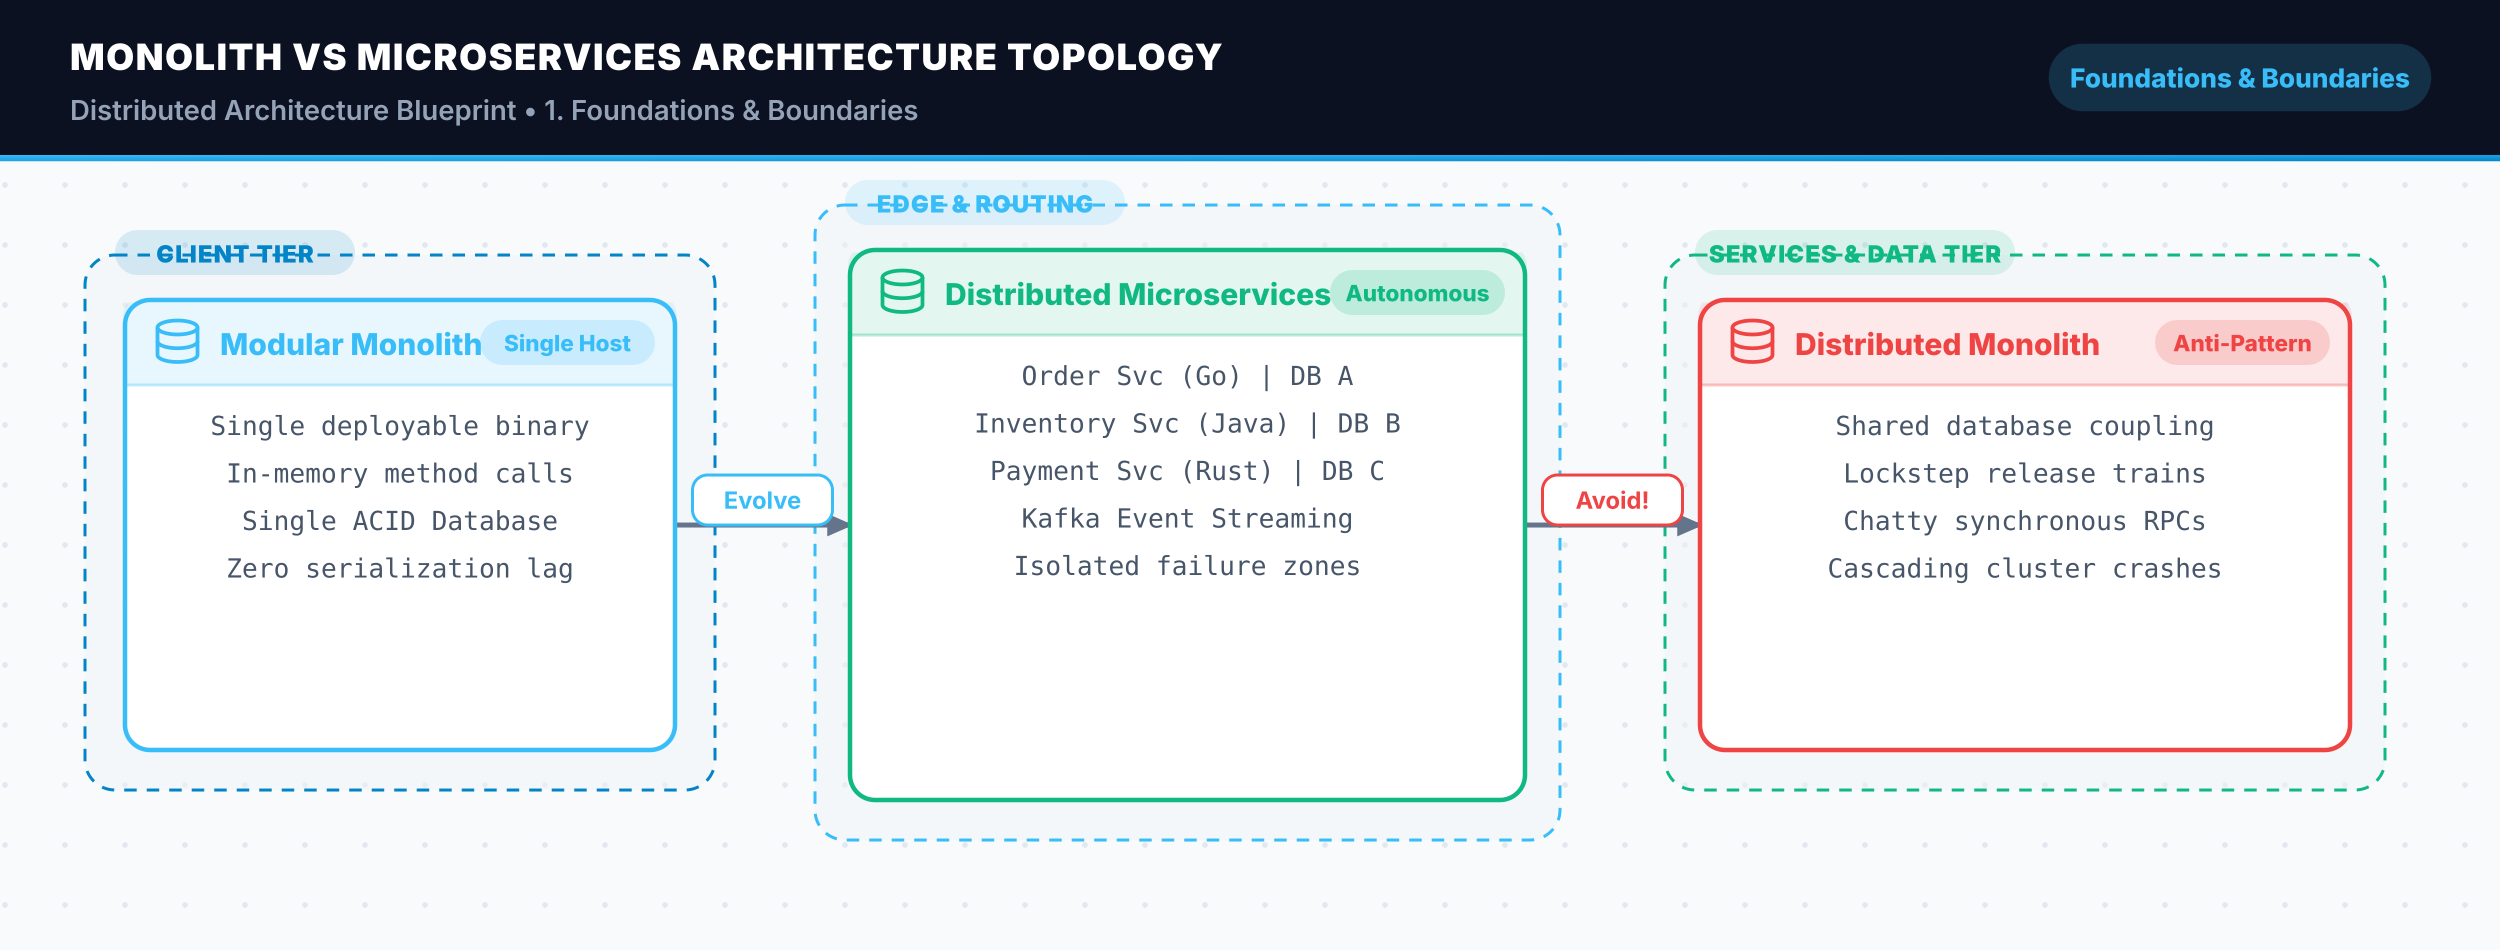
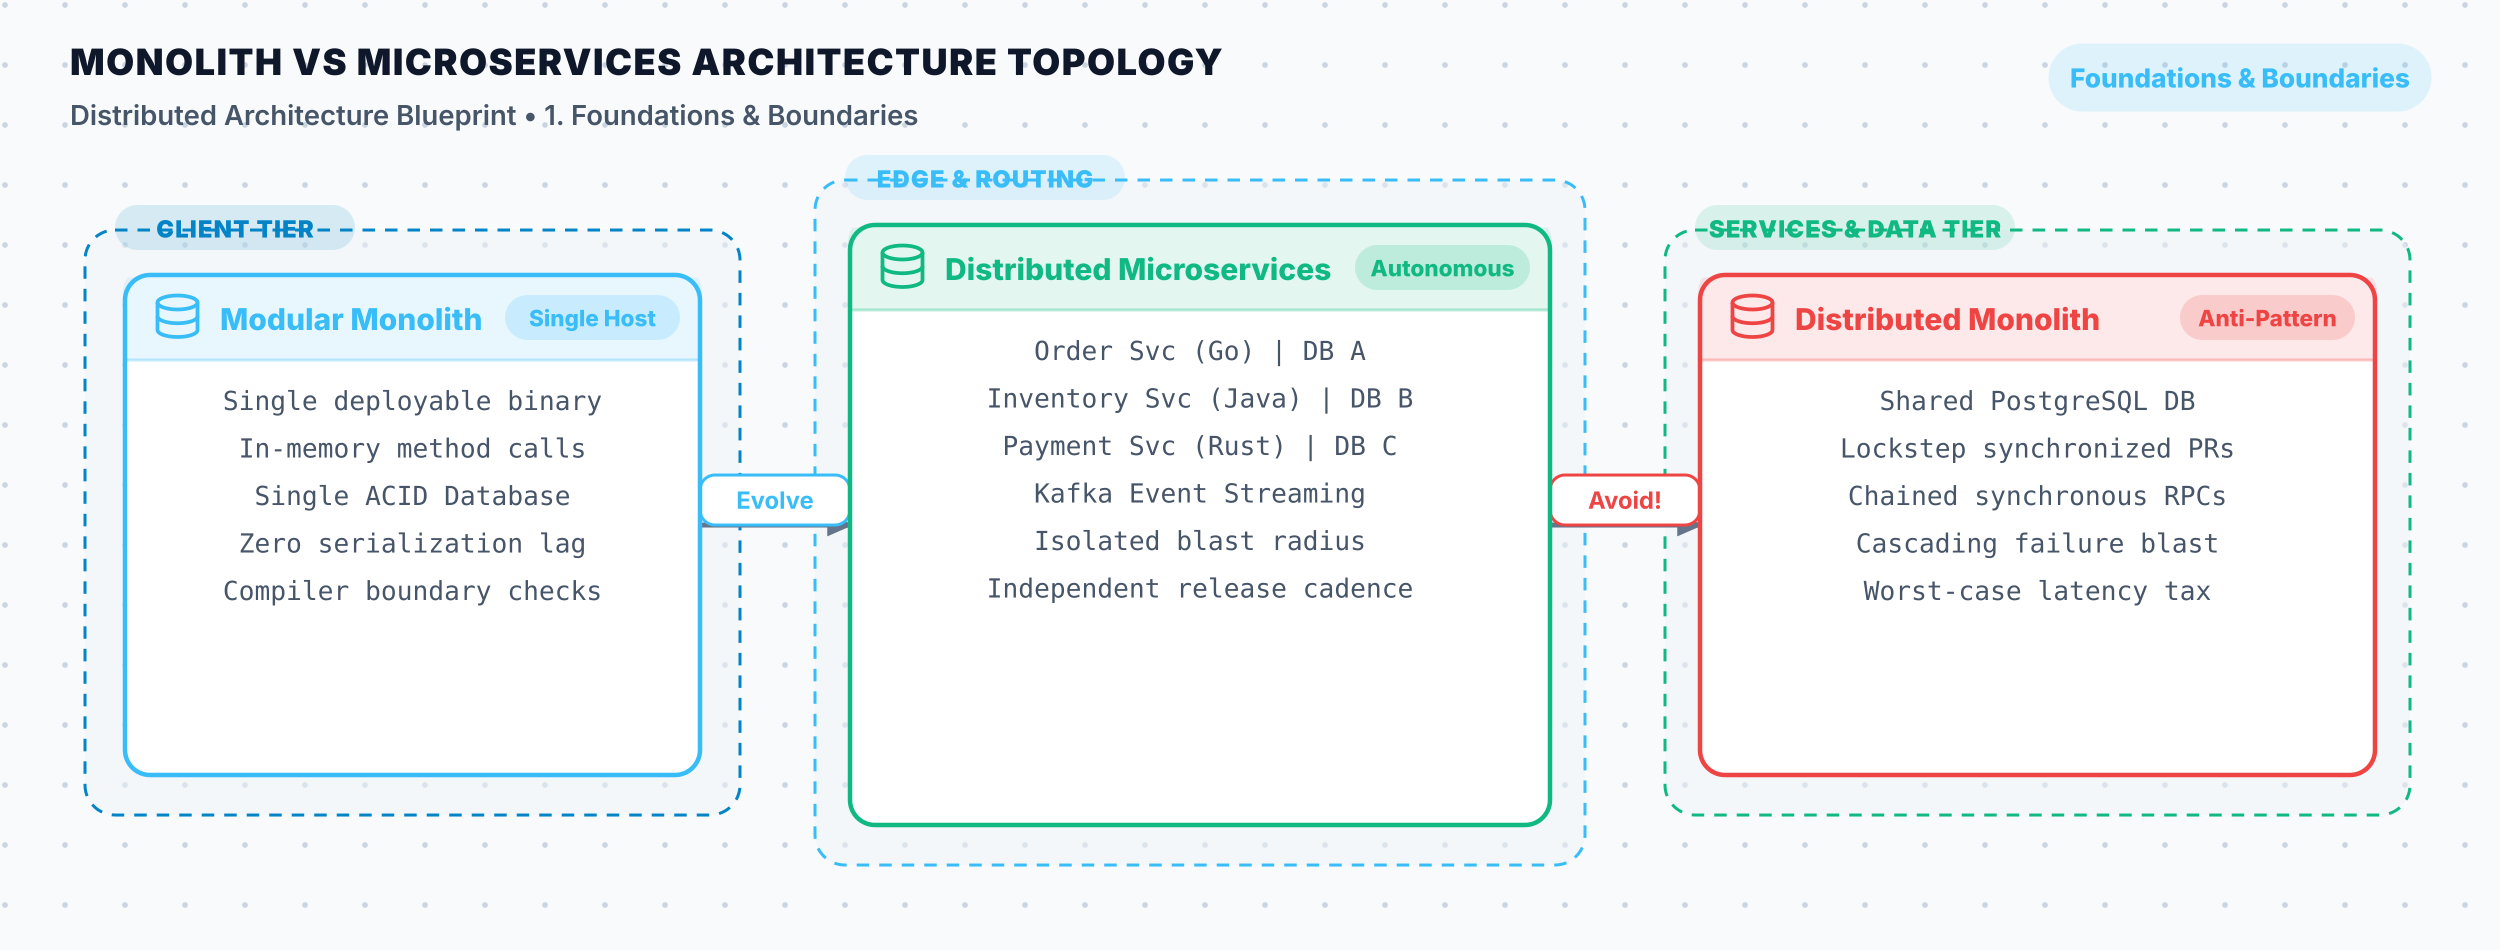
<svg xmlns="http://www.w3.org/2000/svg" viewBox="0 0 1000 380" width="1000" height="380">
  <defs>
    <style>
      .bg { fill: #f8fafc; }
-       .grid-dot { fill: #e2e8f0; }
-       .header-bg { fill: #0b1120; }
-       .header-title { fill: #ffffff; }
-       .header-sub { fill: #94a3b8; }
+       .grid-dot { fill: #cbd5e1; }
+       .header-title { fill: #0f172a; }
+       .header-sub { fill: #475569; }
      .card-bg { fill: #ffffff; }
      .text-muted { fill: #475569; }
      .arrow-line { stroke: #64748b; stroke-width: 2; fill: none; stroke-linecap: round; stroke-linejoin: round; }
      .arrow-dash { stroke: #94a3b8; stroke-width: 2; stroke-dasharray: 5,4; fill: none; stroke-linecap: round; }
      .arrow-head { fill: #64748b; }
      .pill-bg { fill: #ffffff; }
      .tier-bg { fill: rgba(241, 245, 249, 0.45); }

      @media (prefers-color-scheme: dark) {
        .bg { fill: #070b14; }
        .grid-dot { fill: #1e293b; }
-         .header-bg { fill: #030712; }
+         .header-title { fill: #f8fafc; }
+         .header-sub { fill: #94a3b8; }
        .card-bg { fill: #0f172a; }
        .text-muted { fill: #94a3b8; }
        .arrow-line { stroke: #94a3b8; }
        .arrow-dash { stroke: #64748b; }
        .arrow-head { fill: #94a3b8; }
        .pill-bg { fill: #0f172a; }
        .tier-bg { fill: rgba(15, 23, 42, 0.35); }
      }
    </style>
    <pattern id="grid" width="24" height="24" patternUnits="userSpaceOnUse">
      <circle cx="2" cy="2" r="1.15" class="grid-dot" />
    </pattern>
    <linearGradient id="headerGrad" x1="0%" y1="0%" x2="100%" y2="100%">
      <stop offset="0%" stop-color="#38bdf8" />
      <stop offset="100%" stop-color="#0284c7" />
    </linearGradient>
    <marker id="arrow" viewBox="0 0 10 10" refX="7" refY="5" markerWidth="6.5" markerHeight="6.5" orient="auto-start-reverse">
      <path d="M 0 1.5 L 8 5 L 0 8.5 z" class="arrow-head" />
    </marker>
  </defs>
  <rect width="1000" height="380" class="bg" />
  <rect width="1000" height="380" fill="url(#grid)" />
-   <rect x="0" y="0" width="1000" height="64" class="header-bg" />
-   <rect x="0" y="62" width="1000" height="2.5" fill="url(#headerGrad)" />
-   <text x="28" y="28" font-family="-apple-system, BlinkMacSystemFont, sans-serif" font-size="14.5" font-weight="900" class="header-title" letter-spacing="0.04em">MONOLITH VS MICROSERVICES ARCHITECTURE TOPOLOGY</text>
-   <text x="28" y="48" font-family="-apple-system, BlinkMacSystemFont, sans-serif" font-size="11" font-weight="600" class="header-sub">Distributed Architecture Blueprint • 1. Foundations &amp; Boundaries</text>
-   <rect x="820" y="18" width="152" height="26" rx="13" fill="#38bdf8" opacity="0.18" stroke="#38bdf8" stroke-width="1" />
+   <text x="28" y="30" font-family="-apple-system, BlinkMacSystemFont, sans-serif" font-size="14.5" font-weight="900" class="header-title" letter-spacing="0.04em">MONOLITH VS MICROSERVICES ARCHITECTURE TOPOLOGY</text>
+   <text x="28" y="50" font-family="-apple-system, BlinkMacSystemFont, sans-serif" font-size="11" font-weight="600" class="header-sub">Distributed Architecture Blueprint • 1. Foundations &amp; Boundaries</text>
+   <rect x="820" y="18" width="152" height="26" rx="13" fill="#38bdf8" opacity="0.14" stroke="#38bdf8" stroke-width="1.2" />
  <text x="896" y="35" text-anchor="middle" font-family="-apple-system, BlinkMacSystemFont, sans-serif" font-size="10.5" font-weight="800" fill="#38bdf8">Foundations &amp; Boundaries</text>
  <g class="tier-group">
-     <rect x="34" y="102" width="252" height="214" rx="12" class="tier-bg" stroke="#0284c7" stroke-width="1.2" stroke-dasharray="5,4" />
-     <rect x="46" y="92" width="96" height="18" rx="9" fill="#0284c7" opacity="0.14" />
-     <text x="94" y="105" text-anchor="middle" font-family="-apple-system, BlinkMacSystemFont, sans-serif" font-size="9.5" font-weight="850" fill="#0284c7" letter-spacing="0.05em">CLIENT TIER</text>
+     <rect x="34" y="92" width="262" height="234" rx="12" class="tier-bg" stroke="#0284c7" stroke-width="1.2" stroke-dasharray="5,4" />
+     <rect x="46" y="82" width="96" height="18" rx="9" fill="#0284c7" opacity="0.14" />
+     <text x="94" y="95" text-anchor="middle" font-family="-apple-system, BlinkMacSystemFont, sans-serif" font-size="9.5" font-weight="850" fill="#0284c7" letter-spacing="0.05em">CLIENT TIER</text>
  </g>
  <g class="tier-group">
-     <rect x="326" y="82" width="298" height="254" rx="12" class="tier-bg" stroke="#38bdf8" stroke-width="1.2" stroke-dasharray="5,4" />
-     <rect x="338" y="72" width="112" height="18" rx="9" fill="#38bdf8" opacity="0.14" />
-     <text x="394" y="85" text-anchor="middle" font-family="-apple-system, BlinkMacSystemFont, sans-serif" font-size="9.5" font-weight="850" fill="#38bdf8" letter-spacing="0.05em">EDGE &amp; ROUTING</text>
+     <rect x="326" y="72" width="308" height="274" rx="12" class="tier-bg" stroke="#38bdf8" stroke-width="1.2" stroke-dasharray="5,4" />
+     <rect x="338" y="62" width="112" height="18" rx="9" fill="#38bdf8" opacity="0.14" />
+     <text x="394" y="75" text-anchor="middle" font-family="-apple-system, BlinkMacSystemFont, sans-serif" font-size="9.5" font-weight="850" fill="#38bdf8" letter-spacing="0.05em">EDGE &amp; ROUTING</text>
  </g>
  <g class="tier-group">
-     <rect x="666" y="102" width="288" height="214" rx="12" class="tier-bg" stroke="#10b981" stroke-width="1.2" stroke-dasharray="5,4" />
-     <rect x="678" y="92" width="128" height="18" rx="9" fill="#10b981" opacity="0.14" />
-     <text x="742" y="105" text-anchor="middle" font-family="-apple-system, BlinkMacSystemFont, sans-serif" font-size="9.5" font-weight="850" fill="#10b981" letter-spacing="0.05em">SERVICES &amp; DATA TIER</text>
+     <rect x="666" y="92" width="298" height="234" rx="12" class="tier-bg" stroke="#10b981" stroke-width="1.2" stroke-dasharray="5,4" />
+     <rect x="678" y="82" width="128" height="18" rx="9" fill="#10b981" opacity="0.14" />
+     <text x="742" y="95" text-anchor="middle" font-family="-apple-system, BlinkMacSystemFont, sans-serif" font-size="9.5" font-weight="850" fill="#10b981" letter-spacing="0.05em">SERVICES &amp; DATA TIER</text>
  </g>
  <g id="conn-0">
-     <path d="M 270 210 L 340 210" class="arrow-line" stroke="#38bdf8" marker-end="url(#arrow)" />
-     <rect x="277" y="190" width="56" height="20" rx="6" class="pill-bg" stroke="#38bdf8" stroke-width="1.2" />
-     <text x="305" y="203.5" text-anchor="middle" font-family="-apple-system, BlinkMacSystemFont, sans-serif" font-size="9.5" font-weight="750" fill="#38bdf8">Evolve</text>
+     <path d="M 280 210 L 340 210" class="arrow-line" stroke="#38bdf8" marker-end="url(#arrow)" />
+     <rect x="280" y="190" width="60" height="20" rx="6" class="pill-bg" stroke="#38bdf8" stroke-width="1.2" />
+     <text x="310" y="203.5" text-anchor="middle" font-family="-apple-system, BlinkMacSystemFont, sans-serif" font-size="9.5" font-weight="750" fill="#38bdf8">Evolve</text>
  </g>
  <g id="conn-1">
-     <path d="M 610 210 L 680 210" class="arrow-line" stroke="#ef4444" marker-end="url(#arrow)" />
-     <rect x="617" y="190" width="56" height="20" rx="6" class="pill-bg" stroke="#ef4444" stroke-width="1.2" />
-     <text x="645" y="203.5" text-anchor="middle" font-family="-apple-system, BlinkMacSystemFont, sans-serif" font-size="9.5" font-weight="750" fill="#ef4444">Avoid!</text>
+     <path d="M 620 210 L 680 210" class="arrow-line" stroke="#ef4444" marker-end="url(#arrow)" />
+     <rect x="620" y="190" width="60" height="20" rx="6" class="pill-bg" stroke="#ef4444" stroke-width="1.2" />
+     <text x="650" y="203.5" text-anchor="middle" font-family="-apple-system, BlinkMacSystemFont, sans-serif" font-size="9.5" font-weight="750" fill="#ef4444">Avoid!</text>
  </g>
  <g id="node-0" class="node-card">
-     <rect x="50" y="120" width="220" height="180" rx="10" class="card-bg" stroke="#38bdf8" stroke-width="1.8" />
-     <path d="M 51 121 L 269 121 A 9 9 0 0 1 270 130 L 270 154 L 50 154 L 50 130 A 9 9 0 0 1 51 121 Z" fill="#38bdf8" opacity="0.12" />
-     <line x1="50" y1="154" x2="270" y2="154" stroke="#38bdf8" stroke-width="1.2" opacity="0.3" />
-     <g transform="translate(62, 127.5)">
+     <rect x="50" y="110" width="230" height="200" rx="10" class="card-bg" stroke="#38bdf8" stroke-width="1.8" />
+     <path d="M 51 111 L 279 111 A 9 9 0 0 1 280 120 L 280 144 L 50 144 L 50 120 A 9 9 0 0 1 51 111 Z" fill="#38bdf8" opacity="0.12" />
+     <line x1="50" y1="144" x2="280" y2="144" stroke="#38bdf8" stroke-width="1.2" opacity="0.3" />
+     <g transform="translate(62, 117.5)">
      <ellipse cx="9" cy="3.5" rx="8" ry="2.8" fill="none" stroke="#38bdf8" stroke-width="1.5" />
      <path d="M 1 3.5 v 5.5 a 8 2.8 0 0 0 16 0 v -5.5" fill="none" stroke="#38bdf8" stroke-width="1.5" />
      <path d="M 1 9 v 5.5 a 8 2.8 0 0 0 16 0 v -5.5" fill="none" stroke="#38bdf8" stroke-width="1.5" />
    </g>
-     <text x="88" y="142" font-family="-apple-system, BlinkMacSystemFont, sans-serif" font-size="12" font-weight="800" fill="#38bdf8">Modular Monolith</text>
-     <rect x="192" y="128" width="70" height="18" rx="9" fill="#38bdf8" opacity="0.18" />
-     <text x="227" y="140.5" text-anchor="middle" font-family="-apple-system, BlinkMacSystemFont, sans-serif" font-size="9" font-weight="800" fill="#38bdf8">Single Host</text>
-     <text x="160" y="174" text-anchor="middle" font-family="ui-monospace, SFMono-Regular, Menlo, Monaco, Consolas, monospace" font-size="10.5" class="text-muted">Single deployable binary</text>
-     <text x="160" y="193" text-anchor="middle" font-family="ui-monospace, SFMono-Regular, Menlo, Monaco, Consolas, monospace" font-size="10.5" class="text-muted">In-memory method calls</text>
-     <text x="160" y="212" text-anchor="middle" font-family="ui-monospace, SFMono-Regular, Menlo, Monaco, Consolas, monospace" font-size="10.5" class="text-muted">Single ACID Database</text>
-     <text x="160" y="231" text-anchor="middle" font-family="ui-monospace, SFMono-Regular, Menlo, Monaco, Consolas, monospace" font-size="10.5" class="text-muted">Zero serialization lag</text>
+     <text x="88" y="132" font-family="-apple-system, BlinkMacSystemFont, sans-serif" font-size="12" font-weight="800" fill="#38bdf8">Modular Monolith</text>
+     <rect x="202" y="118" width="70" height="18" rx="9" fill="#38bdf8" opacity="0.18" />
+     <text x="237" y="130.5" text-anchor="middle" font-family="-apple-system, BlinkMacSystemFont, sans-serif" font-size="9" font-weight="800" fill="#38bdf8">Single Host</text>
+     <text x="165" y="164" text-anchor="middle" font-family="ui-monospace, SFMono-Regular, Menlo, Monaco, Consolas, monospace" font-size="10.5" class="text-muted">Single deployable binary</text>
+     <text x="165" y="183" text-anchor="middle" font-family="ui-monospace, SFMono-Regular, Menlo, Monaco, Consolas, monospace" font-size="10.5" class="text-muted">In-memory method calls</text>
+     <text x="165" y="202" text-anchor="middle" font-family="ui-monospace, SFMono-Regular, Menlo, Monaco, Consolas, monospace" font-size="10.5" class="text-muted">Single ACID Database</text>
+     <text x="165" y="221" text-anchor="middle" font-family="ui-monospace, SFMono-Regular, Menlo, Monaco, Consolas, monospace" font-size="10.5" class="text-muted">Zero serialization lag</text>
+     <text x="165" y="240" text-anchor="middle" font-family="ui-monospace, SFMono-Regular, Menlo, Monaco, Consolas, monospace" font-size="10.5" class="text-muted">Compiler boundary checks</text>
  </g>
  <g id="node-1" class="node-card">
-     <rect x="340" y="100" width="270" height="220" rx="10" class="card-bg" stroke="#10b981" stroke-width="1.8" />
-     <path d="M 341 101 L 609 101 A 9 9 0 0 1 610 110 L 610 134 L 340 134 L 340 110 A 9 9 0 0 1 341 101 Z" fill="#10b981" opacity="0.12" />
-     <line x1="340" y1="134" x2="610" y2="134" stroke="#10b981" stroke-width="1.2" opacity="0.3" />
-     <g transform="translate(352, 107.5)">
+     <rect x="340" y="90" width="280" height="240" rx="10" class="card-bg" stroke="#10b981" stroke-width="1.8" />
+     <path d="M 341 91 L 619 91 A 9 9 0 0 1 620 100 L 620 124 L 340 124 L 340 100 A 9 9 0 0 1 341 91 Z" fill="#10b981" opacity="0.12" />
+     <line x1="340" y1="124" x2="620" y2="124" stroke="#10b981" stroke-width="1.2" opacity="0.3" />
+     <g transform="translate(352, 97.5)">
      <ellipse cx="9" cy="3.5" rx="8" ry="2.8" fill="none" stroke="#10b981" stroke-width="1.5" />
      <path d="M 1 3.5 v 5.5 a 8 2.8 0 0 0 16 0 v -5.5" fill="none" stroke="#10b981" stroke-width="1.5" />
      <path d="M 1 9 v 5.5 a 8 2.8 0 0 0 16 0 v -5.5" fill="none" stroke="#10b981" stroke-width="1.5" />
    </g>
-     <text x="378" y="122" font-family="-apple-system, BlinkMacSystemFont, sans-serif" font-size="12" font-weight="800" fill="#10b981">Distributed Microservices</text>
-     <rect x="532" y="108" width="70" height="18" rx="9" fill="#10b981" opacity="0.18" />
-     <text x="567" y="120.5" text-anchor="middle" font-family="-apple-system, BlinkMacSystemFont, sans-serif" font-size="9" font-weight="800" fill="#10b981">Autonomous</text>
-     <text x="475" y="154" text-anchor="middle" font-family="ui-monospace, SFMono-Regular, Menlo, Monaco, Consolas, monospace" font-size="10.5" class="text-muted">Order Svc (Go) | DB A</text>
-     <text x="475" y="173" text-anchor="middle" font-family="ui-monospace, SFMono-Regular, Menlo, Monaco, Consolas, monospace" font-size="10.5" class="text-muted">Inventory Svc (Java) | DB B</text>
-     <text x="475" y="192" text-anchor="middle" font-family="ui-monospace, SFMono-Regular, Menlo, Monaco, Consolas, monospace" font-size="10.5" class="text-muted">Payment Svc (Rust) | DB C</text>
-     <text x="475" y="211" text-anchor="middle" font-family="ui-monospace, SFMono-Regular, Menlo, Monaco, Consolas, monospace" font-size="10.5" class="text-muted">Kafka Event Streaming</text>
-     <text x="475" y="230" text-anchor="middle" font-family="ui-monospace, SFMono-Regular, Menlo, Monaco, Consolas, monospace" font-size="10.5" class="text-muted">Isolated failure zones</text>
+     <text x="378" y="112" font-family="-apple-system, BlinkMacSystemFont, sans-serif" font-size="12" font-weight="800" fill="#10b981">Distributed Microservices</text>
+     <rect x="542" y="98" width="70" height="18" rx="9" fill="#10b981" opacity="0.18" />
+     <text x="577" y="110.5" text-anchor="middle" font-family="-apple-system, BlinkMacSystemFont, sans-serif" font-size="9" font-weight="800" fill="#10b981">Autonomous</text>
+     <text x="480" y="144" text-anchor="middle" font-family="ui-monospace, SFMono-Regular, Menlo, Monaco, Consolas, monospace" font-size="10.5" class="text-muted">Order Svc (Go) | DB A</text>
+     <text x="480" y="163" text-anchor="middle" font-family="ui-monospace, SFMono-Regular, Menlo, Monaco, Consolas, monospace" font-size="10.5" class="text-muted">Inventory Svc (Java) | DB B</text>
+     <text x="480" y="182" text-anchor="middle" font-family="ui-monospace, SFMono-Regular, Menlo, Monaco, Consolas, monospace" font-size="10.5" class="text-muted">Payment Svc (Rust) | DB C</text>
+     <text x="480" y="201" text-anchor="middle" font-family="ui-monospace, SFMono-Regular, Menlo, Monaco, Consolas, monospace" font-size="10.5" class="text-muted">Kafka Event Streaming</text>
+     <text x="480" y="220" text-anchor="middle" font-family="ui-monospace, SFMono-Regular, Menlo, Monaco, Consolas, monospace" font-size="10.5" class="text-muted">Isolated blast radius</text>
+     <text x="480" y="239" text-anchor="middle" font-family="ui-monospace, SFMono-Regular, Menlo, Monaco, Consolas, monospace" font-size="10.5" class="text-muted">Independent release cadence</text>
  </g>
  <g id="node-2" class="node-card">
-     <rect x="680" y="120" width="260" height="180" rx="10" class="card-bg" stroke="#ef4444" stroke-width="1.8" />
-     <path d="M 681 121 L 939 121 A 9 9 0 0 1 940 130 L 940 154 L 680 154 L 680 130 A 9 9 0 0 1 681 121 Z" fill="#ef4444" opacity="0.12" />
-     <line x1="680" y1="154" x2="940" y2="154" stroke="#ef4444" stroke-width="1.2" opacity="0.3" />
-     <g transform="translate(692, 127.5)">
+     <rect x="680" y="110" width="270" height="200" rx="10" class="card-bg" stroke="#ef4444" stroke-width="1.8" />
+     <path d="M 681 111 L 949 111 A 9 9 0 0 1 950 120 L 950 144 L 680 144 L 680 120 A 9 9 0 0 1 681 111 Z" fill="#ef4444" opacity="0.12" />
+     <line x1="680" y1="144" x2="950" y2="144" stroke="#ef4444" stroke-width="1.2" opacity="0.3" />
+     <g transform="translate(692, 117.5)">
      <ellipse cx="9" cy="3.5" rx="8" ry="2.8" fill="none" stroke="#ef4444" stroke-width="1.5" />
      <path d="M 1 3.5 v 5.5 a 8 2.8 0 0 0 16 0 v -5.5" fill="none" stroke="#ef4444" stroke-width="1.5" />
      <path d="M 1 9 v 5.5 a 8 2.8 0 0 0 16 0 v -5.5" fill="none" stroke="#ef4444" stroke-width="1.5" />
    </g>
-     <text x="718" y="142" font-family="-apple-system, BlinkMacSystemFont, sans-serif" font-size="12" font-weight="800" fill="#ef4444">Distributed Monolith</text>
-     <rect x="862" y="128" width="70" height="18" rx="9" fill="#ef4444" opacity="0.18" />
-     <text x="897" y="140.5" text-anchor="middle" font-family="-apple-system, BlinkMacSystemFont, sans-serif" font-size="9" font-weight="800" fill="#ef4444">Anti-Pattern</text>
-     <text x="810" y="174" text-anchor="middle" font-family="ui-monospace, SFMono-Regular, Menlo, Monaco, Consolas, monospace" font-size="10.5" class="text-muted">Shared database coupling</text>
-     <text x="810" y="193" text-anchor="middle" font-family="ui-monospace, SFMono-Regular, Menlo, Monaco, Consolas, monospace" font-size="10.5" class="text-muted">Lockstep release trains</text>
-     <text x="810" y="212" text-anchor="middle" font-family="ui-monospace, SFMono-Regular, Menlo, Monaco, Consolas, monospace" font-size="10.5" class="text-muted">Chatty synchronous RPCs</text>
-     <text x="810" y="231" text-anchor="middle" font-family="ui-monospace, SFMono-Regular, Menlo, Monaco, Consolas, monospace" font-size="10.5" class="text-muted">Cascading cluster crashes</text>
+     <text x="718" y="132" font-family="-apple-system, BlinkMacSystemFont, sans-serif" font-size="12" font-weight="800" fill="#ef4444">Distributed Monolith</text>
+     <rect x="872" y="118" width="70" height="18" rx="9" fill="#ef4444" opacity="0.18" />
+     <text x="907" y="130.5" text-anchor="middle" font-family="-apple-system, BlinkMacSystemFont, sans-serif" font-size="9" font-weight="800" fill="#ef4444">Anti-Pattern</text>
+     <text x="815" y="164" text-anchor="middle" font-family="ui-monospace, SFMono-Regular, Menlo, Monaco, Consolas, monospace" font-size="10.5" class="text-muted">Shared PostgreSQL DB</text>
+     <text x="815" y="183" text-anchor="middle" font-family="ui-monospace, SFMono-Regular, Menlo, Monaco, Consolas, monospace" font-size="10.5" class="text-muted">Lockstep synchronized PRs</text>
+     <text x="815" y="202" text-anchor="middle" font-family="ui-monospace, SFMono-Regular, Menlo, Monaco, Consolas, monospace" font-size="10.5" class="text-muted">Chained synchronous RPCs</text>
+     <text x="815" y="221" text-anchor="middle" font-family="ui-monospace, SFMono-Regular, Menlo, Monaco, Consolas, monospace" font-size="10.5" class="text-muted">Cascading failure blast</text>
+     <text x="815" y="240" text-anchor="middle" font-family="ui-monospace, SFMono-Regular, Menlo, Monaco, Consolas, monospace" font-size="10.5" class="text-muted">Worst-case latency tax</text>
  </g>
</svg>
